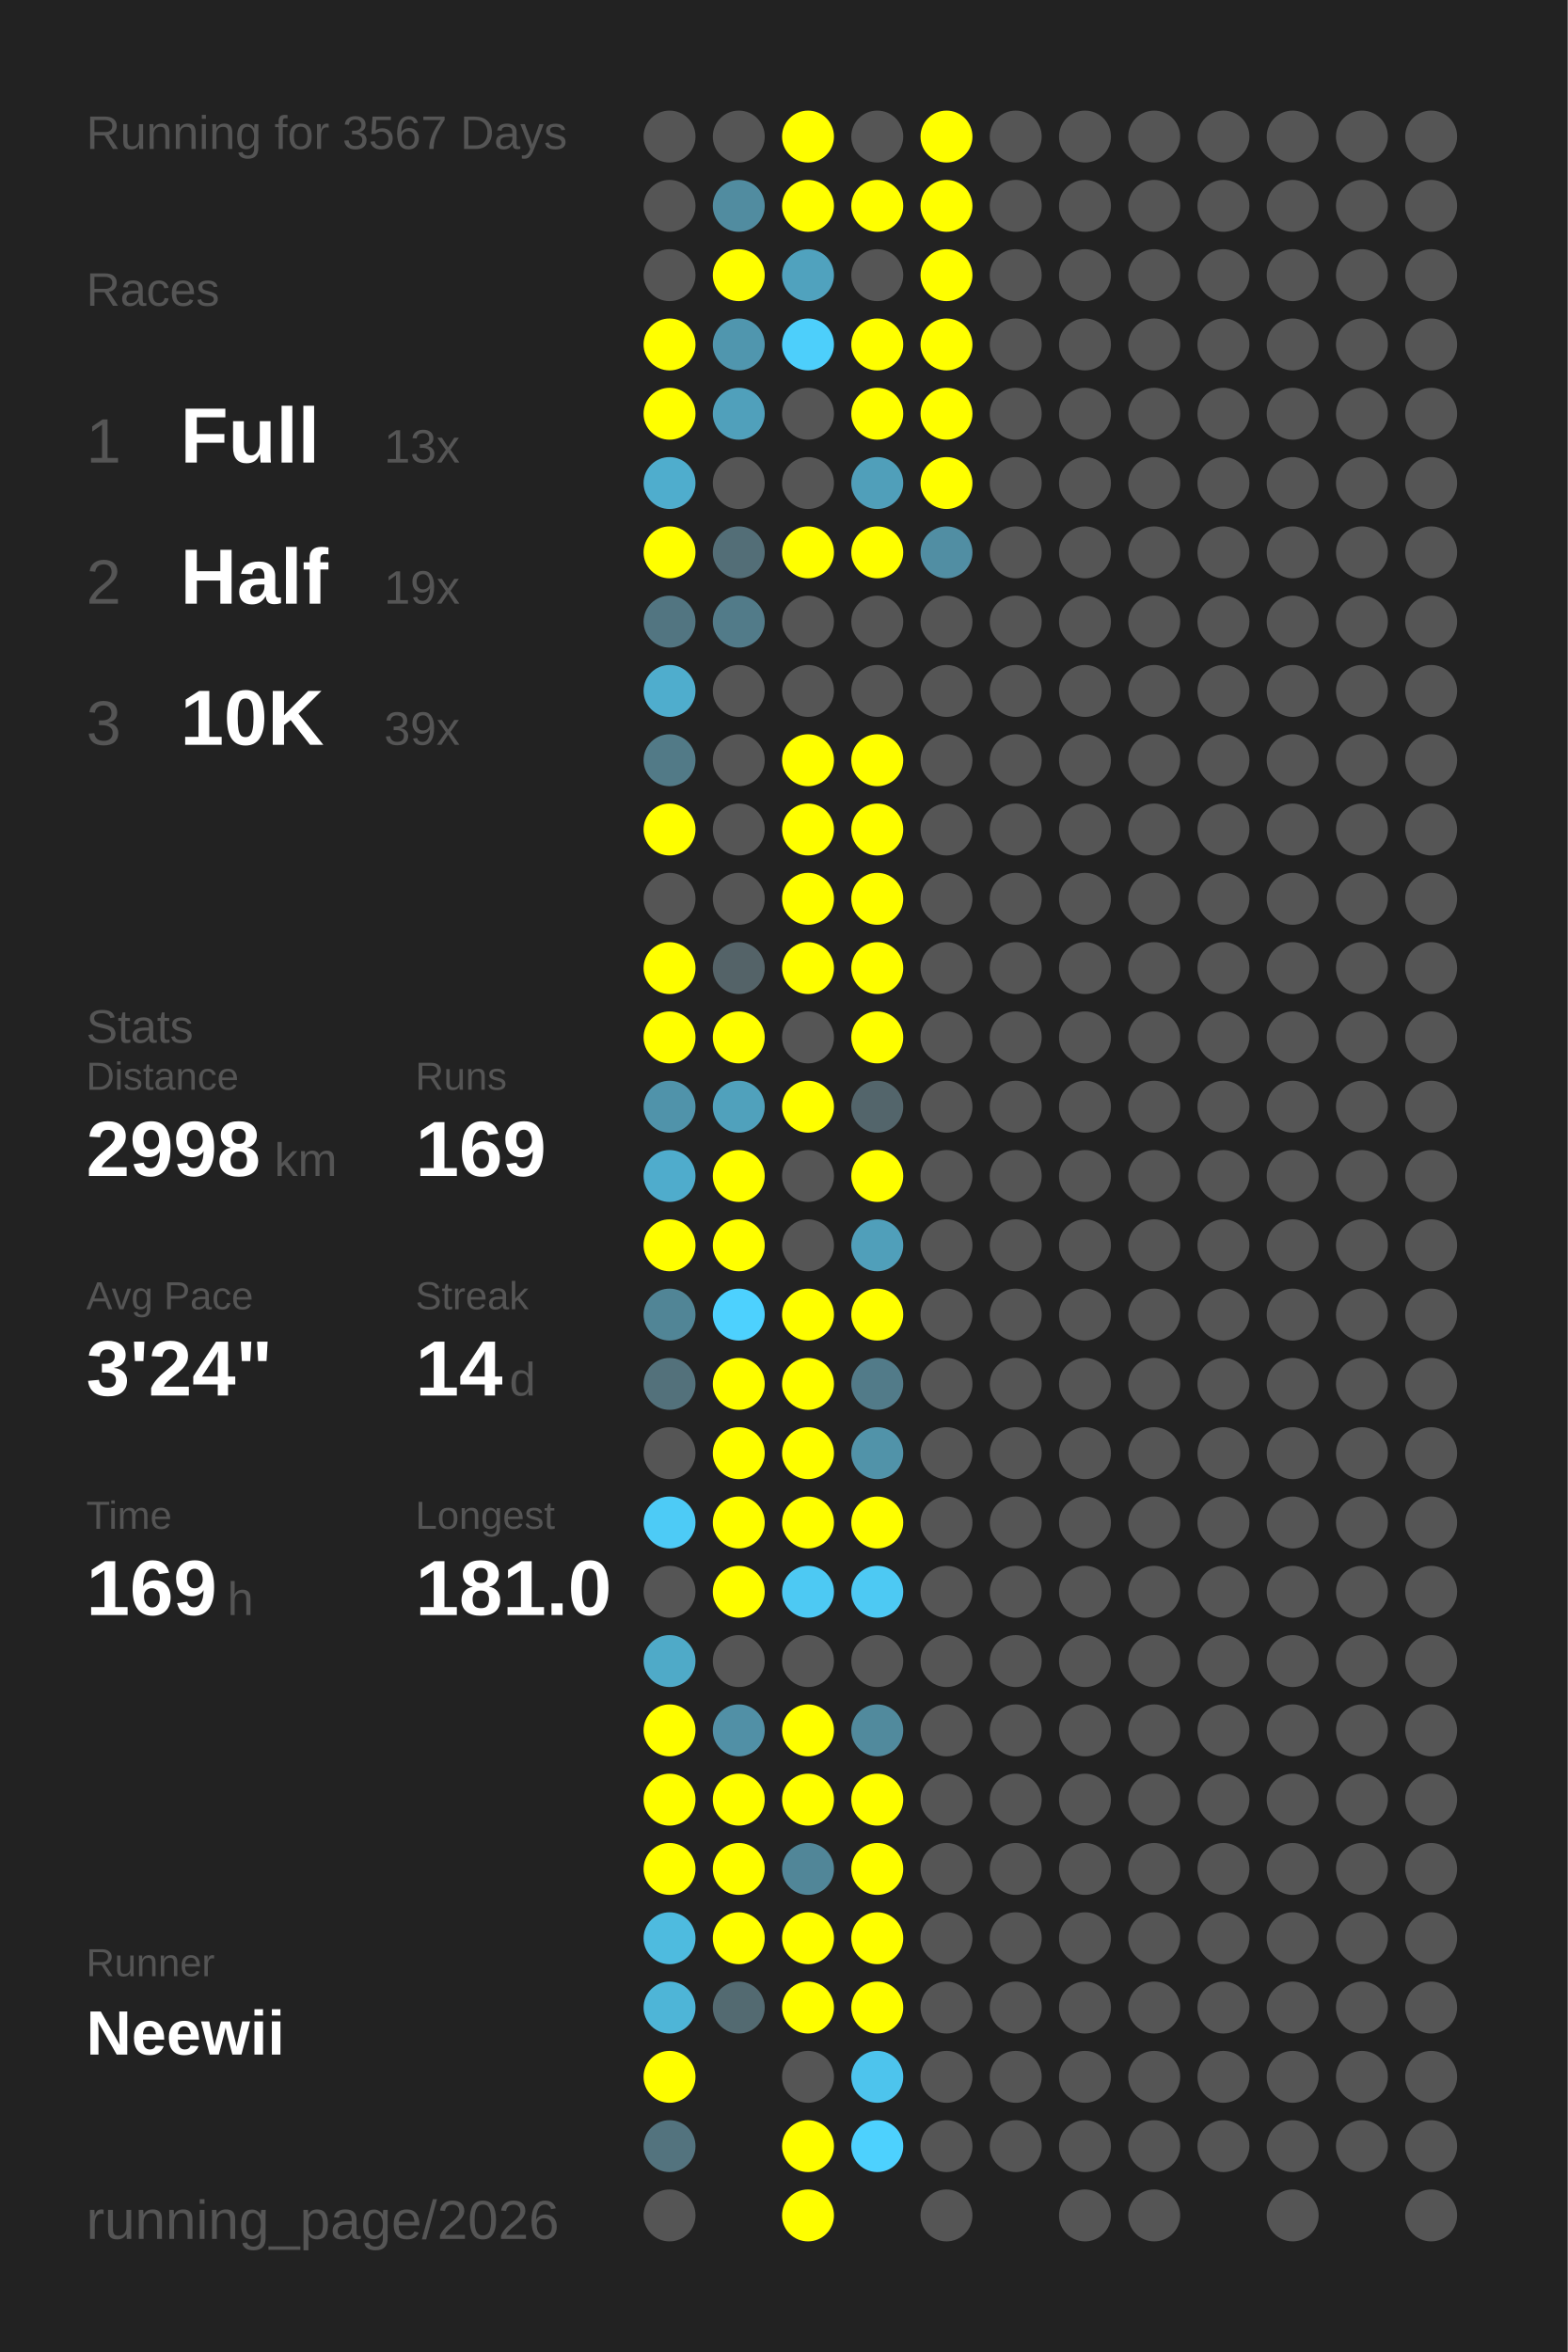
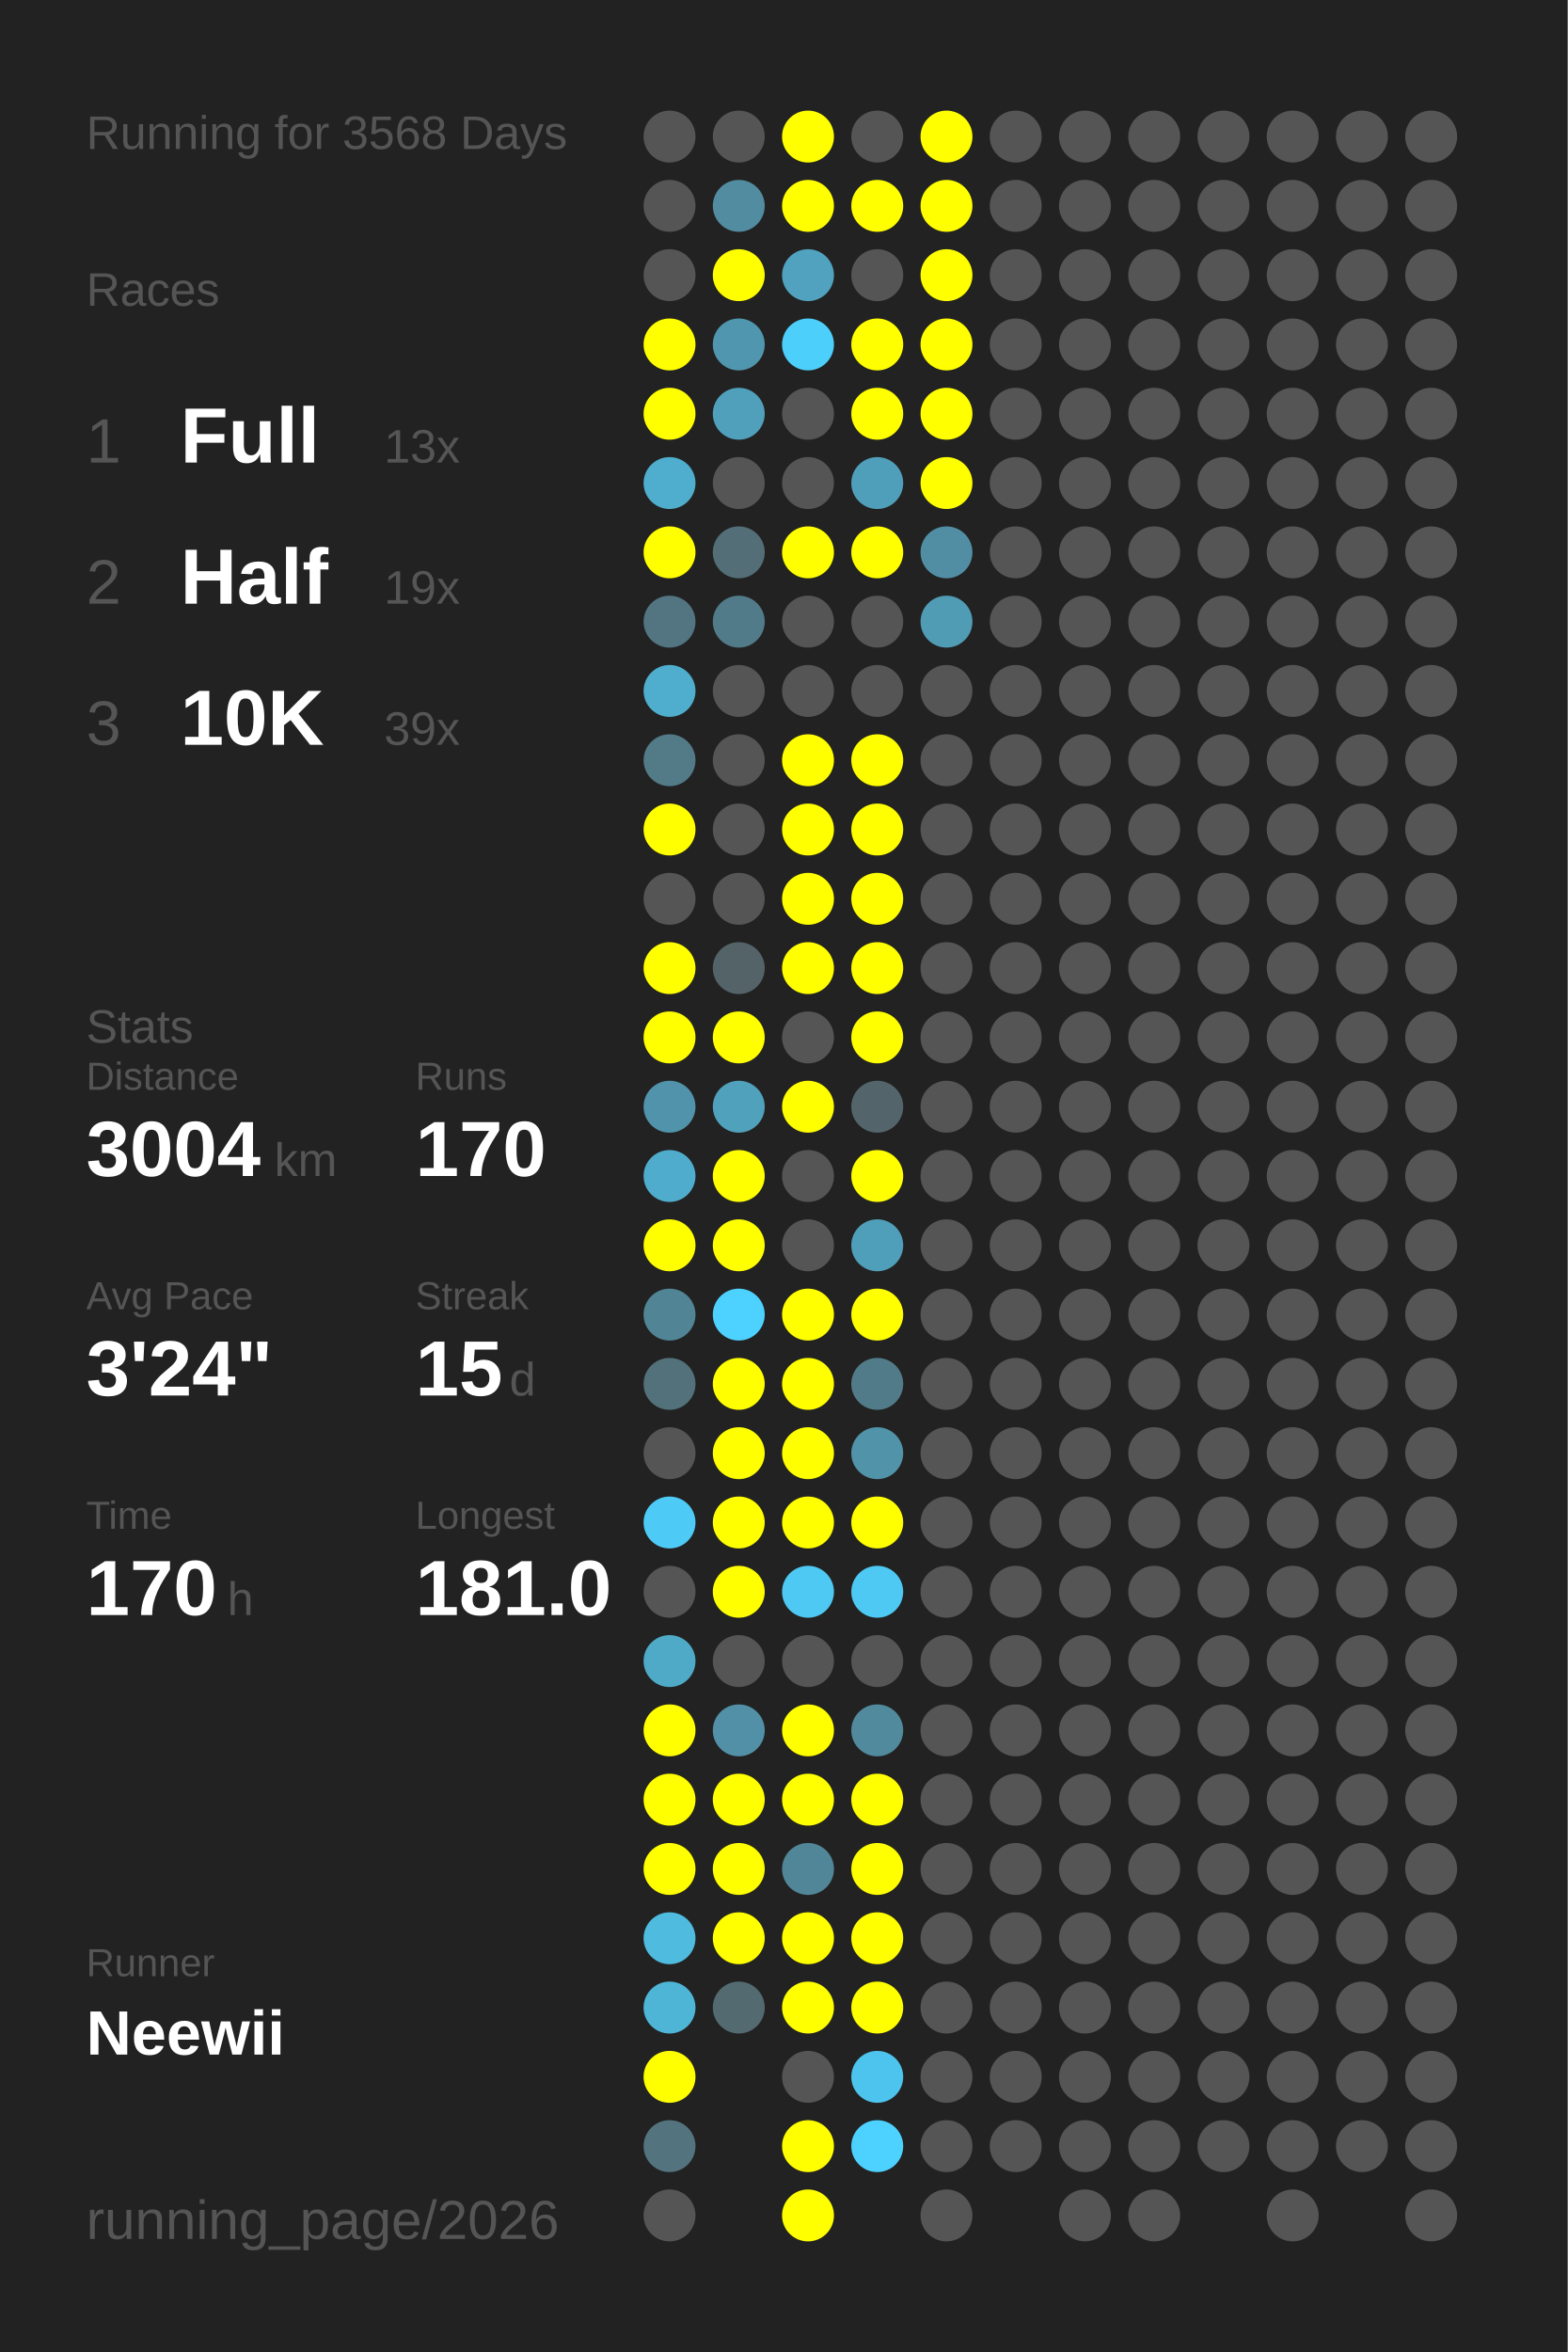
<svg xmlns="http://www.w3.org/2000/svg" baseProfile="full" height="300mm" version="1.1" viewBox="0,0,200,300" width="200mm">
  <defs />
  <rect fill="#222222" height="300" width="200" x="0" y="0" />
-   <text fill="#555555" style="font-size:6px; font-family:Arial;" x="11" y="19">Running for 3567 Days</text>
+   <text fill="#555555" style="font-size:6px; font-family:Arial;" x="11" y="19">Running for 3568 Days</text>
  <text fill="#555555" style="font-size:6px; font-family:Arial;" x="11" y="39">Races</text>
  <text fill="#555555" style="font-size:8px; font-family:Arial;" x="11" y="59">1</text>
  <text fill="#FFFFFF" style="font-size:10px; font-family:Arial; font-weight:bold;" x="23" y="59">Full</text>
  <text fill="#555555" style="font-size:6px; font-family:Arial;" x="49" y="59">13x</text>
  <text fill="#555555" style="font-size:8px; font-family:Arial;" x="11" y="77">2</text>
  <text fill="#FFFFFF" style="font-size:10px; font-family:Arial; font-weight:bold;" x="23" y="77">Half</text>
  <text fill="#555555" style="font-size:6px; font-family:Arial;" x="49" y="77">19x</text>
  <text fill="#555555" style="font-size:8px; font-family:Arial;" x="11" y="95">3</text>
  <text fill="#FFFFFF" style="font-size:10px; font-family:Arial; font-weight:bold;" x="23" y="95">10K</text>
  <text fill="#555555" style="font-size:6px; font-family:Arial;" x="49" y="95">39x</text>
  <text fill="#555555" style="font-size:6px; font-family:Arial;" x="11" y="133">Stats</text>
  <text fill="#555555" style="font-size:5px; font-family:Arial;" x="11" y="139">Distance</text>
-   <text fill="#FFFFFF" style="font-size:10px; font-family:Arial; font-weight:bold;" x="11" y="150">2998</text>
+   <text fill="#FFFFFF" style="font-size:10px; font-family:Arial; font-weight:bold;" x="11" y="150">3004</text>
  <text fill="#555555" style="font-size:6px; font-family:Arial;" x="35" y="150">km</text>
  <text fill="#555555" style="font-size:5px; font-family:Arial;" x="53" y="139">Runs</text>
-   <text fill="#FFFFFF" style="font-size:10px; font-family:Arial; font-weight:bold;" x="53" y="150">169</text>
+   <text fill="#FFFFFF" style="font-size:10px; font-family:Arial; font-weight:bold;" x="53" y="150">170</text>
  <text fill="#555555" style="font-size:5px; font-family:Arial;" x="11" y="167">Avg Pace</text>
  <text fill="#FFFFFF" style="font-size:10px; font-family:Arial; font-weight:bold;" x="11" y="178">3'24"</text>
  <text fill="#555555" style="font-size:5px; font-family:Arial;" x="53" y="167">Streak</text>
-   <text fill="#FFFFFF" style="font-size:10px; font-family:Arial; font-weight:bold;" x="53" y="178">14</text>
+   <text fill="#FFFFFF" style="font-size:10px; font-family:Arial; font-weight:bold;" x="53" y="178">15</text>
  <text fill="#555555" style="font-size:6px; font-family:Arial;" x="65" y="178">d</text>
  <text fill="#555555" style="font-size:5px; font-family:Arial;" x="11" y="195">Time</text>
-   <text fill="#FFFFFF" style="font-size:10px; font-family:Arial; font-weight:bold;" x="11" y="206">169</text>
+   <text fill="#FFFFFF" style="font-size:10px; font-family:Arial; font-weight:bold;" x="11" y="206">170</text>
  <text fill="#555555" style="font-size:6px; font-family:Arial;" x="29" y="206">h</text>
  <text fill="#555555" style="font-size:5px; font-family:Arial;" x="53" y="195">Longest</text>
  <text fill="#FFFFFF" style="font-size:10px; font-family:Arial; font-weight:bold;" x="53" y="206">181.0</text>
  <text fill="#555555" style="font-size:5px; font-family:Arial;" x="11" y="252.065">Runner</text>
  <text fill="#FFFFFF" style="font-size:8px; font-family:Arial; font-weight:bold;" x="11" y="262.065">Neewii</text>
  <text fill="#555555" style="font-size:7px; font-family:Arial;" x="11" y="285.581">running_page/2026</text>
  <circle cx="85.417" cy="17.419" fill="#555555" r="3.312" />
  <circle cx="85.417" cy="26.258" fill="#555555" r="3.312" />
  <circle cx="85.417" cy="35.097" fill="#555555" r="3.312" />
  <circle cx="85.417" cy="43.935" fill="#FFFF00" r="3.312" />
  <circle cx="85.417" cy="52.774" fill="#FFFF00" r="3.312" />
  <circle cx="85.417" cy="61.613" fill="#4fadcd" r="3.312" />
  <circle cx="85.417" cy="70.452" fill="#FFFF00" r="3.312" />
  <circle cx="85.417" cy="79.29" fill="#527581" r="3.312" />
  <circle cx="85.417" cy="88.129" fill="#4fadcd" r="3.312" />
  <circle cx="85.417" cy="96.968" fill="#527a87" r="3.312" />
  <circle cx="85.417" cy="105.806" fill="#FFFF00" r="3.312" />
  <circle cx="85.417" cy="114.645" fill="#555555" r="3.312" />
  <circle cx="85.417" cy="123.484" fill="#FFFF00" r="3.312" />
  <circle cx="85.417" cy="132.323" fill="#FFFF00" r="3.312" />
  <circle cx="85.417" cy="141.161" fill="#5093aa" r="3.312" />
  <circle cx="85.417" cy="150" fill="#4faccc" r="3.312" />
  <circle cx="85.417" cy="158.839" fill="#FFFF00" r="3.312" />
  <circle cx="85.417" cy="167.677" fill="#518596" r="3.312" />
  <circle cx="85.417" cy="176.516" fill="#53717b" r="3.312" />
  <circle cx="85.417" cy="185.355" fill="#555555" r="3.312" />
  <circle cx="85.417" cy="194.194" fill="#4dcbf6" r="3.312" />
  <circle cx="85.417" cy="203.032" fill="#555555" r="3.312" />
  <circle cx="85.417" cy="211.871" fill="#4faac8" r="3.312" />
  <circle cx="85.417" cy="220.71" fill="#FFFF00" r="3.312" />
  <circle cx="85.417" cy="229.548" fill="#FFFF00" r="3.312" />
  <circle cx="85.417" cy="238.387" fill="#FFFF00" r="3.312" />
  <circle cx="85.417" cy="247.226" fill="#4ebbdf" r="3.312" />
  <circle cx="85.417" cy="256.065" fill="#4eb5d7" r="3.312" />
  <circle cx="85.417" cy="264.903" fill="#FFFF00" r="3.312" />
  <circle cx="85.417" cy="273.742" fill="#53737e" r="3.312" />
  <circle cx="85.417" cy="282.581" fill="#555555" r="3.312" />
  <circle cx="94.25" cy="17.419" fill="#555555" r="3.312" />
  <circle cx="94.25" cy="26.258" fill="#518ca0" r="3.312" />
  <circle cx="94.25" cy="35.097" fill="#FFFF00" r="3.312" />
  <circle cx="94.25" cy="43.935" fill="#5096ae" r="3.312" />
  <circle cx="94.25" cy="52.774" fill="#50a0bb" r="3.312" />
  <circle cx="94.25" cy="61.613" fill="#555555" r="3.312" />
  <circle cx="94.25" cy="70.452" fill="#536e77" r="3.312" />
  <circle cx="94.25" cy="79.29" fill="#527b89" r="3.312" />
  <circle cx="94.25" cy="88.129" fill="#555555" r="3.312" />
  <circle cx="94.25" cy="96.968" fill="#555555" r="3.312" />
  <circle cx="94.25" cy="105.806" fill="#555555" r="3.312" />
  <circle cx="94.25" cy="114.645" fill="#555555" r="3.312" />
  <circle cx="94.25" cy="123.484" fill="#546368" r="3.312" />
  <circle cx="94.25" cy="132.323" fill="#FFFF00" r="3.312" />
  <circle cx="94.25" cy="141.161" fill="#50a1bc" r="3.312" />
  <circle cx="94.25" cy="150" fill="#FFFF00" r="3.312" />
  <circle cx="94.25" cy="158.839" fill="#FFFF00" r="3.312" />
  <circle cx="94.25" cy="167.677" fill="#4dd1fe" r="3.312" />
  <circle cx="94.25" cy="176.516" fill="#FFFF00" r="3.312" />
  <circle cx="94.25" cy="185.355" fill="#FFFF00" r="3.312" />
  <circle cx="94.25" cy="194.194" fill="#FFFF00" r="3.312" />
  <circle cx="94.25" cy="203.032" fill="#FFFF00" r="3.312" />
  <circle cx="94.25" cy="211.871" fill="#555555" r="3.312" />
  <circle cx="94.25" cy="220.71" fill="#5190a6" r="3.312" />
  <circle cx="94.25" cy="229.548" fill="#FFFF00" r="3.312" />
  <circle cx="94.25" cy="238.387" fill="#FFFF00" r="3.312" />
  <circle cx="94.25" cy="247.226" fill="#FFFF00" r="3.312" />
  <circle cx="94.25" cy="256.065" fill="#536a71" r="3.312" />
  <circle cx="103.083" cy="17.419" fill="#FFFF00" r="3.312" />
  <circle cx="103.083" cy="26.258" fill="#FFFF00" r="3.312" />
  <circle cx="103.083" cy="35.097" fill="#50a2be" r="3.312" />
  <circle cx="103.083" cy="43.935" fill="#4dcffb" r="3.312" />
  <circle cx="103.083" cy="52.774" fill="#555555" r="3.312" />
  <circle cx="103.083" cy="61.613" fill="#555555" r="3.312" />
  <circle cx="103.083" cy="70.452" fill="#FFFF00" r="3.312" />
  <circle cx="103.083" cy="79.29" fill="#555555" r="3.312" />
  <circle cx="103.083" cy="88.129" fill="#555555" r="3.312" />
  <circle cx="103.083" cy="96.968" fill="#FFFF00" r="3.312" />
  <circle cx="103.083" cy="105.806" fill="#FFFF00" r="3.312" />
  <circle cx="103.083" cy="114.645" fill="#FFFF00" r="3.312" />
  <circle cx="103.083" cy="123.484" fill="#FFFF00" r="3.312" />
  <circle cx="103.083" cy="132.323" fill="#555555" r="3.312" />
  <circle cx="103.083" cy="141.161" fill="#FFFF00" r="3.312" />
  <circle cx="103.083" cy="150" fill="#555555" r="3.312" />
  <circle cx="103.083" cy="158.839" fill="#555555" r="3.312" />
  <circle cx="103.083" cy="167.677" fill="#FFFF00" r="3.312" />
  <circle cx="103.083" cy="176.516" fill="#FFFF00" r="3.312" />
  <circle cx="103.083" cy="185.355" fill="#FFFF00" r="3.312" />
  <circle cx="103.083" cy="194.194" fill="#FFFF00" r="3.312" />
  <circle cx="103.083" cy="203.032" fill="#4dc9f3" r="3.312" />
  <circle cx="103.083" cy="211.871" fill="#555555" r="3.312" />
  <circle cx="103.083" cy="220.71" fill="#FFFF00" r="3.312" />
  <circle cx="103.083" cy="229.548" fill="#FFFF00" r="3.312" />
  <circle cx="103.083" cy="238.387" fill="#518698" r="3.312" />
  <circle cx="103.083" cy="247.226" fill="#FFFF00" r="3.312" />
  <circle cx="103.083" cy="256.065" fill="#FFFF00" r="3.312" />
  <circle cx="103.083" cy="264.903" fill="#555555" r="3.312" />
  <circle cx="103.083" cy="273.742" fill="#FFFF00" r="3.312" />
  <circle cx="103.083" cy="282.581" fill="#FFFF00" r="3.312" />
  <circle cx="111.917" cy="17.419" fill="#555555" r="3.312" />
  <circle cx="111.917" cy="26.258" fill="#FFFF00" r="3.312" />
  <circle cx="111.917" cy="35.097" fill="#555555" r="3.312" />
  <circle cx="111.917" cy="43.935" fill="#FFFF00" r="3.312" />
  <circle cx="111.917" cy="52.774" fill="#FFFF00" r="3.312" />
  <circle cx="111.917" cy="61.613" fill="#509fba" r="3.312" />
  <circle cx="111.917" cy="70.452" fill="#FFFF00" r="3.312" />
  <circle cx="111.917" cy="79.29" fill="#555555" r="3.312" />
  <circle cx="111.917" cy="88.129" fill="#555555" r="3.312" />
  <circle cx="111.917" cy="96.968" fill="#FFFF00" r="3.312" />
  <circle cx="111.917" cy="105.806" fill="#FFFF00" r="3.312" />
  <circle cx="111.917" cy="114.645" fill="#FFFF00" r="3.312" />
  <circle cx="111.917" cy="123.484" fill="#FFFF00" r="3.312" />
  <circle cx="111.917" cy="132.323" fill="#FFFF00" r="3.312" />
  <circle cx="111.917" cy="141.161" fill="#53656b" r="3.312" />
  <circle cx="111.917" cy="150" fill="#FFFF00" r="3.312" />
  <circle cx="111.917" cy="158.839" fill="#509fba" r="3.312" />
  <circle cx="111.917" cy="167.677" fill="#FFFF00" r="3.312" />
  <circle cx="111.917" cy="176.516" fill="#527b89" r="3.312" />
  <circle cx="111.917" cy="185.355" fill="#5193a9" r="3.312" />
  <circle cx="111.917" cy="194.194" fill="#FFFF00" r="3.312" />
  <circle cx="111.917" cy="203.032" fill="#4dc9f3" r="3.312" />
  <circle cx="111.917" cy="211.871" fill="#555555" r="3.312" />
  <circle cx="111.917" cy="220.71" fill="#518a9d" r="3.312" />
  <circle cx="111.917" cy="229.548" fill="#FFFF00" r="3.312" />
  <circle cx="111.917" cy="238.387" fill="#FFFF00" r="3.312" />
  <circle cx="111.917" cy="247.226" fill="#FFFF00" r="3.312" />
  <circle cx="111.917" cy="256.065" fill="#FFFF00" r="3.312" />
  <circle cx="111.917" cy="264.903" fill="#4dc4ed" r="3.312" />
  <circle cx="111.917" cy="273.742" fill="#4dd1fe" r="3.312" />
  <circle cx="120.75" cy="17.419" fill="#FFFF00" r="3.312" />
  <circle cx="120.75" cy="26.258" fill="#FFFF00" r="3.312" />
  <circle cx="120.75" cy="35.097" fill="#FFFF00" r="3.312" />
  <circle cx="120.75" cy="43.935" fill="#FFFF00" r="3.312" />
  <circle cx="120.75" cy="52.774" fill="#FFFF00" r="3.312" />
  <circle cx="120.75" cy="61.613" fill="#FFFF00" r="3.312" />
  <circle cx="120.75" cy="70.452" fill="#518ea3" r="3.312" />
-   <circle cx="120.75" cy="79.29" fill="#555555" r="3.312" />
+   <circle cx="120.75" cy="79.29" fill="#509cb5" r="3.312" />
  <circle cx="120.75" cy="88.129" fill="#555555" r="3.312" />
  <circle cx="120.75" cy="96.968" fill="#555555" r="3.312" />
  <circle cx="120.75" cy="105.806" fill="#555555" r="3.312" />
  <circle cx="120.75" cy="114.645" fill="#555555" r="3.312" />
  <circle cx="120.75" cy="123.484" fill="#555555" r="3.312" />
  <circle cx="120.75" cy="132.323" fill="#555555" r="3.312" />
  <circle cx="120.75" cy="141.161" fill="#555555" r="3.312" />
  <circle cx="120.75" cy="150" fill="#555555" r="3.312" />
  <circle cx="120.75" cy="158.839" fill="#555555" r="3.312" />
  <circle cx="120.75" cy="167.677" fill="#555555" r="3.312" />
  <circle cx="120.75" cy="176.516" fill="#555555" r="3.312" />
  <circle cx="120.75" cy="185.355" fill="#555555" r="3.312" />
  <circle cx="120.75" cy="194.194" fill="#555555" r="3.312" />
  <circle cx="120.75" cy="203.032" fill="#555555" r="3.312" />
  <circle cx="120.75" cy="211.871" fill="#555555" r="3.312" />
  <circle cx="120.75" cy="220.71" fill="#555555" r="3.312" />
  <circle cx="120.75" cy="229.548" fill="#555555" r="3.312" />
  <circle cx="120.75" cy="238.387" fill="#555555" r="3.312" />
  <circle cx="120.75" cy="247.226" fill="#555555" r="3.312" />
  <circle cx="120.75" cy="256.065" fill="#555555" r="3.312" />
  <circle cx="120.75" cy="264.903" fill="#555555" r="3.312" />
  <circle cx="120.75" cy="273.742" fill="#555555" r="3.312" />
  <circle cx="120.75" cy="282.581" fill="#555555" r="3.312" />
  <circle cx="129.583" cy="17.419" fill="#555555" r="3.312" />
  <circle cx="129.583" cy="26.258" fill="#555555" r="3.312" />
  <circle cx="129.583" cy="35.097" fill="#555555" r="3.312" />
  <circle cx="129.583" cy="43.935" fill="#555555" r="3.312" />
  <circle cx="129.583" cy="52.774" fill="#555555" r="3.312" />
  <circle cx="129.583" cy="61.613" fill="#555555" r="3.312" />
  <circle cx="129.583" cy="70.452" fill="#555555" r="3.312" />
  <circle cx="129.583" cy="79.29" fill="#555555" r="3.312" />
  <circle cx="129.583" cy="88.129" fill="#555555" r="3.312" />
  <circle cx="129.583" cy="96.968" fill="#555555" r="3.312" />
  <circle cx="129.583" cy="105.806" fill="#555555" r="3.312" />
  <circle cx="129.583" cy="114.645" fill="#555555" r="3.312" />
  <circle cx="129.583" cy="123.484" fill="#555555" r="3.312" />
  <circle cx="129.583" cy="132.323" fill="#555555" r="3.312" />
  <circle cx="129.583" cy="141.161" fill="#555555" r="3.312" />
  <circle cx="129.583" cy="150" fill="#555555" r="3.312" />
  <circle cx="129.583" cy="158.839" fill="#555555" r="3.312" />
  <circle cx="129.583" cy="167.677" fill="#555555" r="3.312" />
  <circle cx="129.583" cy="176.516" fill="#555555" r="3.312" />
  <circle cx="129.583" cy="185.355" fill="#555555" r="3.312" />
  <circle cx="129.583" cy="194.194" fill="#555555" r="3.312" />
  <circle cx="129.583" cy="203.032" fill="#555555" r="3.312" />
  <circle cx="129.583" cy="211.871" fill="#555555" r="3.312" />
  <circle cx="129.583" cy="220.71" fill="#555555" r="3.312" />
  <circle cx="129.583" cy="229.548" fill="#555555" r="3.312" />
  <circle cx="129.583" cy="238.387" fill="#555555" r="3.312" />
  <circle cx="129.583" cy="247.226" fill="#555555" r="3.312" />
  <circle cx="129.583" cy="256.065" fill="#555555" r="3.312" />
  <circle cx="129.583" cy="264.903" fill="#555555" r="3.312" />
  <circle cx="129.583" cy="273.742" fill="#555555" r="3.312" />
  <circle cx="138.417" cy="17.419" fill="#555555" r="3.312" />
  <circle cx="138.417" cy="26.258" fill="#555555" r="3.312" />
  <circle cx="138.417" cy="35.097" fill="#555555" r="3.312" />
  <circle cx="138.417" cy="43.935" fill="#555555" r="3.312" />
  <circle cx="138.417" cy="52.774" fill="#555555" r="3.312" />
  <circle cx="138.417" cy="61.613" fill="#555555" r="3.312" />
  <circle cx="138.417" cy="70.452" fill="#555555" r="3.312" />
  <circle cx="138.417" cy="79.29" fill="#555555" r="3.312" />
  <circle cx="138.417" cy="88.129" fill="#555555" r="3.312" />
  <circle cx="138.417" cy="96.968" fill="#555555" r="3.312" />
  <circle cx="138.417" cy="105.806" fill="#555555" r="3.312" />
  <circle cx="138.417" cy="114.645" fill="#555555" r="3.312" />
  <circle cx="138.417" cy="123.484" fill="#555555" r="3.312" />
  <circle cx="138.417" cy="132.323" fill="#555555" r="3.312" />
  <circle cx="138.417" cy="141.161" fill="#555555" r="3.312" />
  <circle cx="138.417" cy="150" fill="#555555" r="3.312" />
  <circle cx="138.417" cy="158.839" fill="#555555" r="3.312" />
  <circle cx="138.417" cy="167.677" fill="#555555" r="3.312" />
  <circle cx="138.417" cy="176.516" fill="#555555" r="3.312" />
  <circle cx="138.417" cy="185.355" fill="#555555" r="3.312" />
  <circle cx="138.417" cy="194.194" fill="#555555" r="3.312" />
  <circle cx="138.417" cy="203.032" fill="#555555" r="3.312" />
  <circle cx="138.417" cy="211.871" fill="#555555" r="3.312" />
  <circle cx="138.417" cy="220.71" fill="#555555" r="3.312" />
  <circle cx="138.417" cy="229.548" fill="#555555" r="3.312" />
  <circle cx="138.417" cy="238.387" fill="#555555" r="3.312" />
  <circle cx="138.417" cy="247.226" fill="#555555" r="3.312" />
  <circle cx="138.417" cy="256.065" fill="#555555" r="3.312" />
  <circle cx="138.417" cy="264.903" fill="#555555" r="3.312" />
  <circle cx="138.417" cy="273.742" fill="#555555" r="3.312" />
  <circle cx="138.417" cy="282.581" fill="#555555" r="3.312" />
  <circle cx="147.25" cy="17.419" fill="#555555" r="3.312" />
  <circle cx="147.25" cy="26.258" fill="#555555" r="3.312" />
  <circle cx="147.25" cy="35.097" fill="#555555" r="3.312" />
  <circle cx="147.25" cy="43.935" fill="#555555" r="3.312" />
  <circle cx="147.25" cy="52.774" fill="#555555" r="3.312" />
  <circle cx="147.25" cy="61.613" fill="#555555" r="3.312" />
  <circle cx="147.25" cy="70.452" fill="#555555" r="3.312" />
  <circle cx="147.25" cy="79.29" fill="#555555" r="3.312" />
  <circle cx="147.25" cy="88.129" fill="#555555" r="3.312" />
  <circle cx="147.25" cy="96.968" fill="#555555" r="3.312" />
  <circle cx="147.25" cy="105.806" fill="#555555" r="3.312" />
  <circle cx="147.25" cy="114.645" fill="#555555" r="3.312" />
  <circle cx="147.25" cy="123.484" fill="#555555" r="3.312" />
  <circle cx="147.25" cy="132.323" fill="#555555" r="3.312" />
  <circle cx="147.25" cy="141.161" fill="#555555" r="3.312" />
  <circle cx="147.25" cy="150" fill="#555555" r="3.312" />
  <circle cx="147.25" cy="158.839" fill="#555555" r="3.312" />
  <circle cx="147.25" cy="167.677" fill="#555555" r="3.312" />
  <circle cx="147.25" cy="176.516" fill="#555555" r="3.312" />
  <circle cx="147.25" cy="185.355" fill="#555555" r="3.312" />
  <circle cx="147.25" cy="194.194" fill="#555555" r="3.312" />
  <circle cx="147.25" cy="203.032" fill="#555555" r="3.312" />
  <circle cx="147.25" cy="211.871" fill="#555555" r="3.312" />
  <circle cx="147.25" cy="220.71" fill="#555555" r="3.312" />
  <circle cx="147.25" cy="229.548" fill="#555555" r="3.312" />
  <circle cx="147.25" cy="238.387" fill="#555555" r="3.312" />
  <circle cx="147.25" cy="247.226" fill="#555555" r="3.312" />
  <circle cx="147.25" cy="256.065" fill="#555555" r="3.312" />
  <circle cx="147.25" cy="264.903" fill="#555555" r="3.312" />
  <circle cx="147.25" cy="273.742" fill="#555555" r="3.312" />
  <circle cx="147.25" cy="282.581" fill="#555555" r="3.312" />
  <circle cx="156.083" cy="17.419" fill="#555555" r="3.312" />
  <circle cx="156.083" cy="26.258" fill="#555555" r="3.312" />
  <circle cx="156.083" cy="35.097" fill="#555555" r="3.312" />
  <circle cx="156.083" cy="43.935" fill="#555555" r="3.312" />
  <circle cx="156.083" cy="52.774" fill="#555555" r="3.312" />
  <circle cx="156.083" cy="61.613" fill="#555555" r="3.312" />
  <circle cx="156.083" cy="70.452" fill="#555555" r="3.312" />
  <circle cx="156.083" cy="79.29" fill="#555555" r="3.312" />
  <circle cx="156.083" cy="88.129" fill="#555555" r="3.312" />
  <circle cx="156.083" cy="96.968" fill="#555555" r="3.312" />
  <circle cx="156.083" cy="105.806" fill="#555555" r="3.312" />
  <circle cx="156.083" cy="114.645" fill="#555555" r="3.312" />
  <circle cx="156.083" cy="123.484" fill="#555555" r="3.312" />
  <circle cx="156.083" cy="132.323" fill="#555555" r="3.312" />
  <circle cx="156.083" cy="141.161" fill="#555555" r="3.312" />
  <circle cx="156.083" cy="150" fill="#555555" r="3.312" />
  <circle cx="156.083" cy="158.839" fill="#555555" r="3.312" />
  <circle cx="156.083" cy="167.677" fill="#555555" r="3.312" />
  <circle cx="156.083" cy="176.516" fill="#555555" r="3.312" />
  <circle cx="156.083" cy="185.355" fill="#555555" r="3.312" />
  <circle cx="156.083" cy="194.194" fill="#555555" r="3.312" />
  <circle cx="156.083" cy="203.032" fill="#555555" r="3.312" />
  <circle cx="156.083" cy="211.871" fill="#555555" r="3.312" />
  <circle cx="156.083" cy="220.71" fill="#555555" r="3.312" />
  <circle cx="156.083" cy="229.548" fill="#555555" r="3.312" />
  <circle cx="156.083" cy="238.387" fill="#555555" r="3.312" />
  <circle cx="156.083" cy="247.226" fill="#555555" r="3.312" />
  <circle cx="156.083" cy="256.065" fill="#555555" r="3.312" />
  <circle cx="156.083" cy="264.903" fill="#555555" r="3.312" />
  <circle cx="156.083" cy="273.742" fill="#555555" r="3.312" />
  <circle cx="164.917" cy="17.419" fill="#555555" r="3.312" />
  <circle cx="164.917" cy="26.258" fill="#555555" r="3.312" />
  <circle cx="164.917" cy="35.097" fill="#555555" r="3.312" />
  <circle cx="164.917" cy="43.935" fill="#555555" r="3.312" />
  <circle cx="164.917" cy="52.774" fill="#555555" r="3.312" />
  <circle cx="164.917" cy="61.613" fill="#555555" r="3.312" />
  <circle cx="164.917" cy="70.452" fill="#555555" r="3.312" />
  <circle cx="164.917" cy="79.29" fill="#555555" r="3.312" />
  <circle cx="164.917" cy="88.129" fill="#555555" r="3.312" />
  <circle cx="164.917" cy="96.968" fill="#555555" r="3.312" />
  <circle cx="164.917" cy="105.806" fill="#555555" r="3.312" />
  <circle cx="164.917" cy="114.645" fill="#555555" r="3.312" />
  <circle cx="164.917" cy="123.484" fill="#555555" r="3.312" />
  <circle cx="164.917" cy="132.323" fill="#555555" r="3.312" />
  <circle cx="164.917" cy="141.161" fill="#555555" r="3.312" />
  <circle cx="164.917" cy="150" fill="#555555" r="3.312" />
  <circle cx="164.917" cy="158.839" fill="#555555" r="3.312" />
  <circle cx="164.917" cy="167.677" fill="#555555" r="3.312" />
  <circle cx="164.917" cy="176.516" fill="#555555" r="3.312" />
  <circle cx="164.917" cy="185.355" fill="#555555" r="3.312" />
  <circle cx="164.917" cy="194.194" fill="#555555" r="3.312" />
  <circle cx="164.917" cy="203.032" fill="#555555" r="3.312" />
  <circle cx="164.917" cy="211.871" fill="#555555" r="3.312" />
  <circle cx="164.917" cy="220.71" fill="#555555" r="3.312" />
  <circle cx="164.917" cy="229.548" fill="#555555" r="3.312" />
  <circle cx="164.917" cy="238.387" fill="#555555" r="3.312" />
  <circle cx="164.917" cy="247.226" fill="#555555" r="3.312" />
  <circle cx="164.917" cy="256.065" fill="#555555" r="3.312" />
  <circle cx="164.917" cy="264.903" fill="#555555" r="3.312" />
  <circle cx="164.917" cy="273.742" fill="#555555" r="3.312" />
  <circle cx="164.917" cy="282.581" fill="#555555" r="3.312" />
  <circle cx="173.75" cy="17.419" fill="#555555" r="3.312" />
  <circle cx="173.75" cy="26.258" fill="#555555" r="3.312" />
  <circle cx="173.75" cy="35.097" fill="#555555" r="3.312" />
  <circle cx="173.75" cy="43.935" fill="#555555" r="3.312" />
  <circle cx="173.75" cy="52.774" fill="#555555" r="3.312" />
  <circle cx="173.75" cy="61.613" fill="#555555" r="3.312" />
  <circle cx="173.75" cy="70.452" fill="#555555" r="3.312" />
  <circle cx="173.75" cy="79.29" fill="#555555" r="3.312" />
  <circle cx="173.75" cy="88.129" fill="#555555" r="3.312" />
  <circle cx="173.75" cy="96.968" fill="#555555" r="3.312" />
  <circle cx="173.75" cy="105.806" fill="#555555" r="3.312" />
  <circle cx="173.75" cy="114.645" fill="#555555" r="3.312" />
  <circle cx="173.75" cy="123.484" fill="#555555" r="3.312" />
  <circle cx="173.75" cy="132.323" fill="#555555" r="3.312" />
  <circle cx="173.75" cy="141.161" fill="#555555" r="3.312" />
  <circle cx="173.75" cy="150" fill="#555555" r="3.312" />
  <circle cx="173.75" cy="158.839" fill="#555555" r="3.312" />
  <circle cx="173.75" cy="167.677" fill="#555555" r="3.312" />
  <circle cx="173.75" cy="176.516" fill="#555555" r="3.312" />
  <circle cx="173.75" cy="185.355" fill="#555555" r="3.312" />
  <circle cx="173.75" cy="194.194" fill="#555555" r="3.312" />
  <circle cx="173.75" cy="203.032" fill="#555555" r="3.312" />
  <circle cx="173.75" cy="211.871" fill="#555555" r="3.312" />
  <circle cx="173.75" cy="220.71" fill="#555555" r="3.312" />
  <circle cx="173.75" cy="229.548" fill="#555555" r="3.312" />
  <circle cx="173.75" cy="238.387" fill="#555555" r="3.312" />
  <circle cx="173.75" cy="247.226" fill="#555555" r="3.312" />
  <circle cx="173.75" cy="256.065" fill="#555555" r="3.312" />
  <circle cx="173.75" cy="264.903" fill="#555555" r="3.312" />
  <circle cx="173.75" cy="273.742" fill="#555555" r="3.312" />
  <circle cx="182.583" cy="17.419" fill="#555555" r="3.312" />
  <circle cx="182.583" cy="26.258" fill="#555555" r="3.312" />
  <circle cx="182.583" cy="35.097" fill="#555555" r="3.312" />
  <circle cx="182.583" cy="43.935" fill="#555555" r="3.312" />
  <circle cx="182.583" cy="52.774" fill="#555555" r="3.312" />
  <circle cx="182.583" cy="61.613" fill="#555555" r="3.312" />
  <circle cx="182.583" cy="70.452" fill="#555555" r="3.312" />
  <circle cx="182.583" cy="79.29" fill="#555555" r="3.312" />
  <circle cx="182.583" cy="88.129" fill="#555555" r="3.312" />
  <circle cx="182.583" cy="96.968" fill="#555555" r="3.312" />
  <circle cx="182.583" cy="105.806" fill="#555555" r="3.312" />
  <circle cx="182.583" cy="114.645" fill="#555555" r="3.312" />
  <circle cx="182.583" cy="123.484" fill="#555555" r="3.312" />
  <circle cx="182.583" cy="132.323" fill="#555555" r="3.312" />
  <circle cx="182.583" cy="141.161" fill="#555555" r="3.312" />
  <circle cx="182.583" cy="150" fill="#555555" r="3.312" />
  <circle cx="182.583" cy="158.839" fill="#555555" r="3.312" />
  <circle cx="182.583" cy="167.677" fill="#555555" r="3.312" />
  <circle cx="182.583" cy="176.516" fill="#555555" r="3.312" />
  <circle cx="182.583" cy="185.355" fill="#555555" r="3.312" />
  <circle cx="182.583" cy="194.194" fill="#555555" r="3.312" />
  <circle cx="182.583" cy="203.032" fill="#555555" r="3.312" />
  <circle cx="182.583" cy="211.871" fill="#555555" r="3.312" />
  <circle cx="182.583" cy="220.71" fill="#555555" r="3.312" />
  <circle cx="182.583" cy="229.548" fill="#555555" r="3.312" />
  <circle cx="182.583" cy="238.387" fill="#555555" r="3.312" />
  <circle cx="182.583" cy="247.226" fill="#555555" r="3.312" />
  <circle cx="182.583" cy="256.065" fill="#555555" r="3.312" />
  <circle cx="182.583" cy="264.903" fill="#555555" r="3.312" />
  <circle cx="182.583" cy="273.742" fill="#555555" r="3.312" />
  <circle cx="182.583" cy="282.581" fill="#555555" r="3.312" />
</svg>
